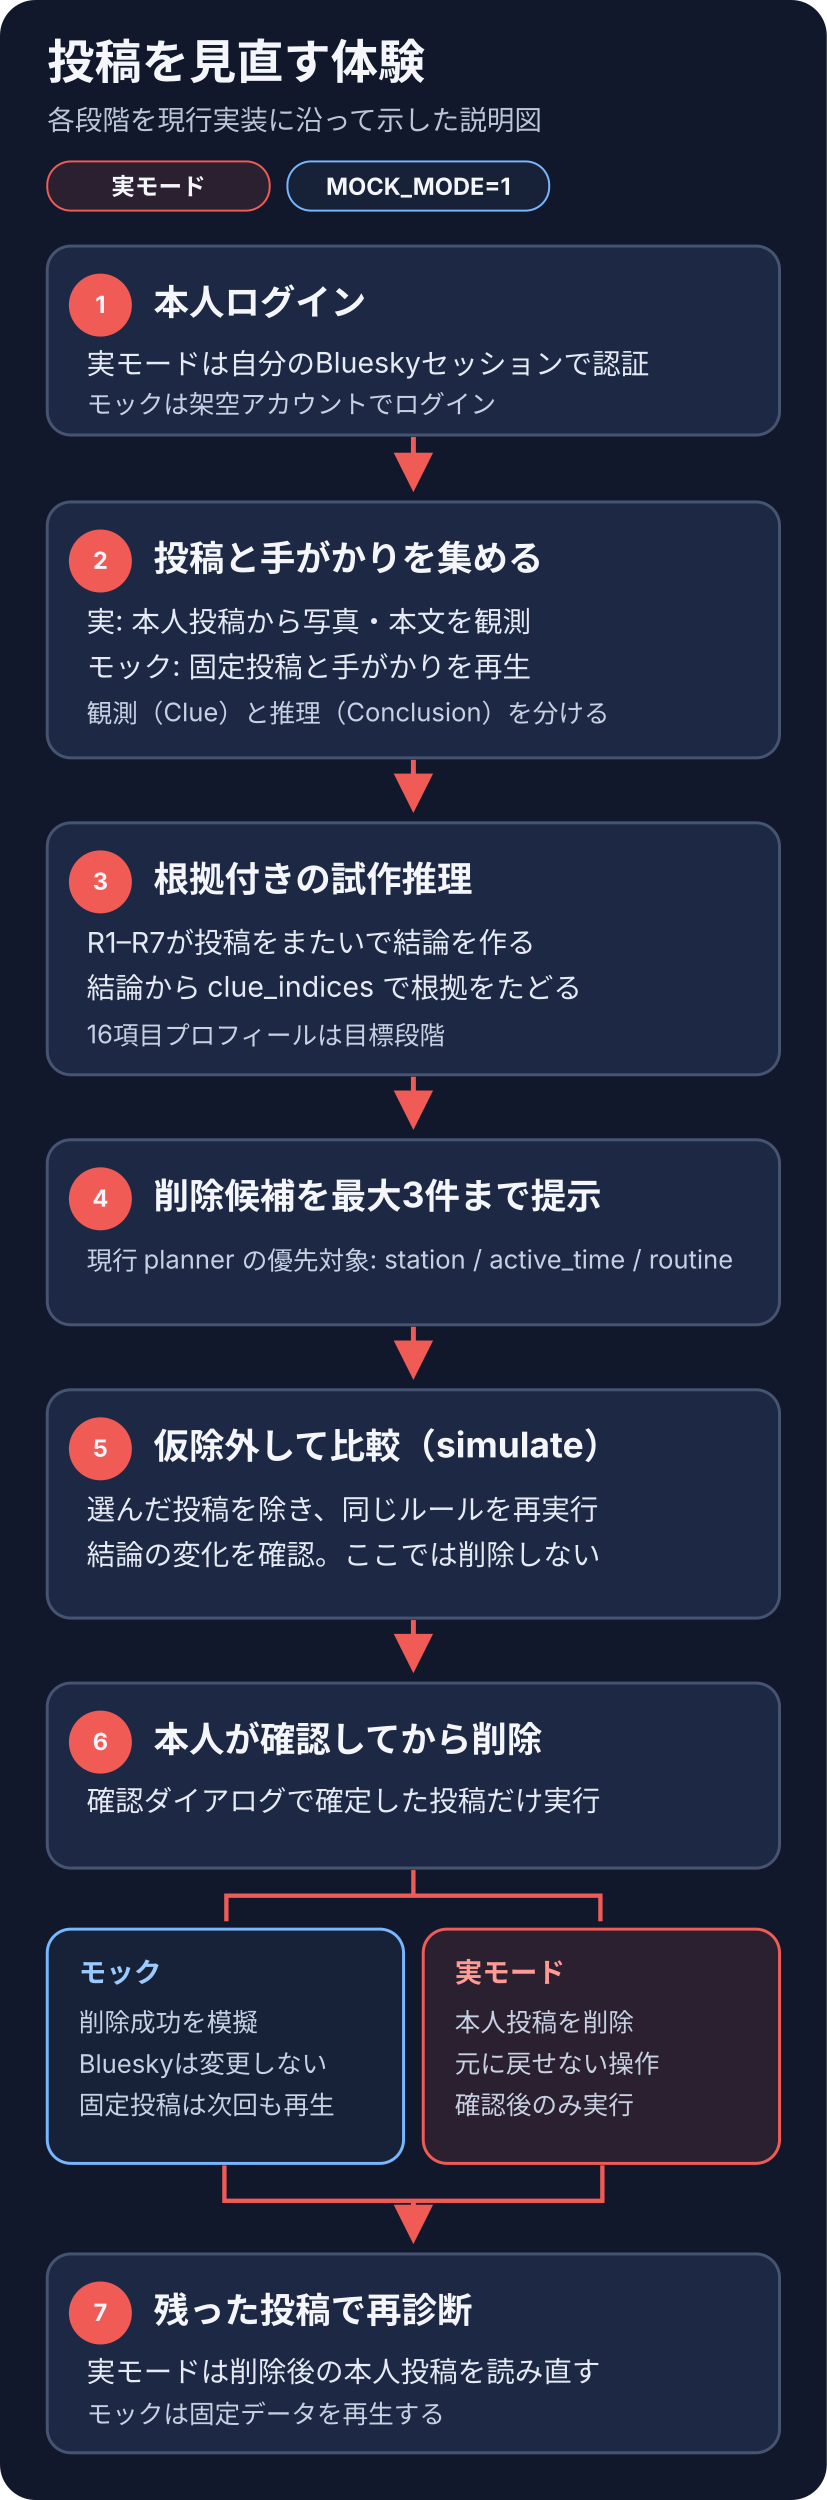
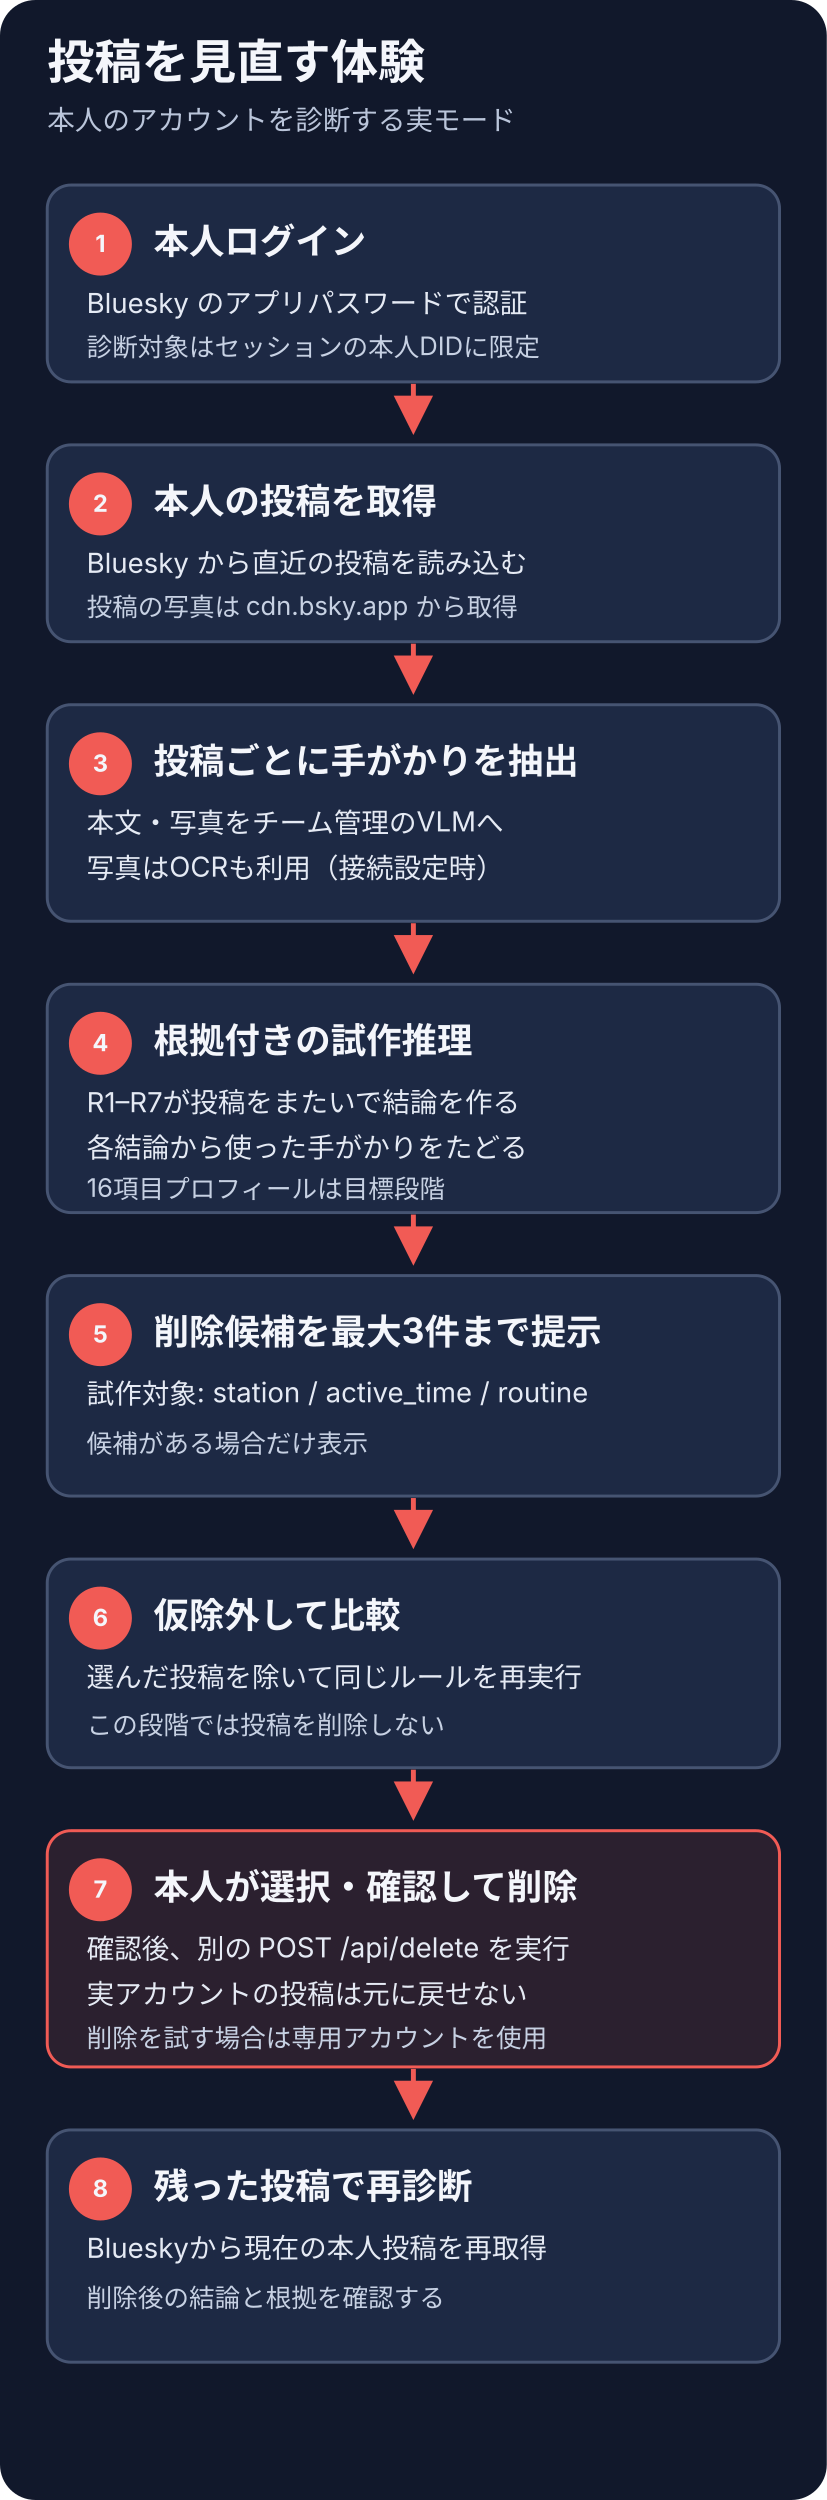
<svg xmlns="http://www.w3.org/2000/svg" width="420" height="1270" viewBox="0 0 420 1270" role="img" aria-labelledby="title desc">
  <defs>
    <marker id="arrow" markerWidth="8" markerHeight="8" refX="6" refY="4" orient="auto">
      <path d="M0,0 L8,4 L0,8 Z" fill="#f15b55" />
    </marker>
    <style>
      text { font-family: system-ui, -apple-system, "Segoe UI", sans-serif; }
-       .title { fill: #f4f6fb; font-size: 24px; font-weight: 750; }
-       .subtitle { fill: #bac5da; font-size: 14px; }
-       .stepTitle { fill: #f4f6fb; font-size: 18px; font-weight: 700; }
-       .body { fill: #e5eaf4; font-size: 14.5px; }
-       .small { fill: #c7d1e3; font-size: 13px; }
-       .chip { fill: #f4f6fb; font-size: 12px; font-weight: 700; }
-       .card { fill: #1d2944; stroke: #465472; stroke-width: 1.5; }
-       .mock { fill: #172238; stroke: #76b7ff; stroke-width: 1.5; }
-       .real { fill: #2b202f; stroke: #f15b55; stroke-width: 1.5; }
-       .line { fill: none; stroke: #f15b55; stroke-width: 2.5; marker-end: url(#arrow); }
-       .branch { fill: none; stroke: #f15b55; stroke-width: 2.2; }
+       .title { fill:#f4f6fb; font-size:24px; font-weight:750; }
+       .sub { fill:#bac5da; font-size:14px; }
+       .head { fill:#f4f6fb; font-size:18px; font-weight:700; }
+       .body { fill:#e5eaf4; font-size:14px; }
+       .small { fill:#c7d1e3; font-size:13px; }
+       .chip { fill:#f4f6fb; font-size:12px; font-weight:700; }
+       .card { fill:#1d2944; stroke:#465472; stroke-width:1.5; }
+       .danger { fill:#2b202f; stroke:#f15b55; stroke-width:1.5; }
+       .line { fill:none; stroke:#f15b55; stroke-width:2.5; marker-end:url(#arrow); }
    </style>
  </defs>
  <rect width="420" height="1270" rx="18" fill="#11182b" />
  <text class="title" x="24" y="40">投稿を見直す体験</text>
-   <text class="subtitle" x="24" y="66">各段階を現行実装に沿って示した説明図</text>
-   <rect x="24" y="82" width="113" height="25" rx="12" fill="#2b202f" stroke="#f15b55" />
-   <text class="chip" x="80.5" y="99" text-anchor="middle">実モード</text>
-   <rect x="146" y="82" width="133" height="25" rx="12" fill="#172238" stroke="#76b7ff" />
-   <text class="chip" x="212.5" y="99" text-anchor="middle">MOCK_MODE=1</text>
-   <rect class="card" x="24" y="125" width="372" height="96" rx="12" />
-   <circle cx="51" cy="155" r="16" fill="#f15b55" />
-   <text class="chip" x="51" y="159" text-anchor="middle">1</text>
-   <text class="stepTitle" x="78" y="160">本人ログイン</text>
-   <text class="body" x="44" y="190">実モードは自分のBlueskyセッションで認証</text>
-   <text class="small" x="44" y="210">モックは架空アカウントでログイン</text>
-   <path class="line" d="M210 222 V245" />
-   <rect class="card" x="24" y="255" width="372" height="130" rx="12" />
-   <circle cx="51" cy="285" r="16" fill="#f15b55" />
-   <text class="chip" x="51" y="289" text-anchor="middle">2</text>
-   <text class="stepTitle" x="78" y="290">投稿と手がかりを集める</text>
-   <text class="body" x="44" y="321">実: 本人投稿から写真・本文を観測</text>
-   <text class="body" x="44" y="344">モック: 固定投稿と手がかりを再生</text>
-   <text class="small" x="44" y="367">観測（Clue）と推理（Conclusion）を分ける</text>
-   <path class="line" d="M210 386 V408" />
-   <rect class="card" x="24" y="418" width="372" height="128" rx="12" />
-   <circle cx="51" cy="448" r="16" fill="#f15b55" />
-   <text class="chip" x="51" y="452" text-anchor="middle">3</text>
-   <text class="stepTitle" x="78" y="453">根拠付きの試作推理</text>
-   <text class="body" x="44" y="484">R1–R7が投稿をまたいで結論を作る</text>
-   <text class="body" x="44" y="507">結論から clue_indices で根拠をたどる</text>
-   <text class="small" x="44" y="530">16項目プロフィールは目標段階</text>
-   <path class="line" d="M210 547 V569" />
-   <rect class="card" x="24" y="579" width="372" height="94" rx="12" />
-   <circle cx="51" cy="609" r="16" fill="#f15b55" />
-   <text class="chip" x="51" y="613" text-anchor="middle">4</text>
-   <text class="stepTitle" x="78" y="614">削除候補を最大3件まで提示</text>
-   <text class="small" x="44" y="645">現行 planner の優先対象: station / active_time / routine</text>
-   <path class="line" d="M210 674 V696" />
-   <rect class="card" x="24" y="706" width="372" height="116" rx="12" />
-   <circle cx="51" cy="736" r="16" fill="#f15b55" />
-   <text class="chip" x="51" y="740" text-anchor="middle">5</text>
-   <text class="stepTitle" x="78" y="741">仮除外して比較（simulate）</text>
-   <text class="body" x="44" y="772">選んだ投稿を除き、同じルールを再実行</text>
-   <text class="body" x="44" y="795">結論の変化を確認。ここでは削除しない</text>
-   <path class="line" d="M210 823 V845" />
-   <rect class="card" x="24" y="855" width="372" height="94" rx="12" />
-   <circle cx="51" cy="885" r="16" fill="#f15b55" />
-   <text class="chip" x="51" y="889" text-anchor="middle">6</text>
-   <text class="stepTitle" x="78" y="890">本人が確認してから削除</text>
-   <text class="body" x="44" y="920">確認ダイアログで確定した投稿だけ実行</text>
-   <path class="branch" d="M210 950 V963 H115 V976 M210 963 H305 V976" />
-   <rect class="mock" x="24" y="980" width="181" height="119" rx="12" />
-   <text x="40" y="1007" fill="#9bcaff" font-size="14" font-weight="700">モック</text>
-   <text class="small" x="40" y="1032">削除成功を模擬</text>
-   <text class="small" x="40" y="1053">Blueskyは変更しない</text>
-   <text class="small" x="40" y="1074">固定投稿は次回も再生</text>
-   <rect class="real" x="215" y="980" width="181" height="119" rx="12" />
-   <text x="231" y="1007" fill="#ff9a94" font-size="14" font-weight="700">実モード</text>
-   <text class="small" x="231" y="1032">本人投稿を削除</text>
-   <text class="small" x="231" y="1053">元に戻せない操作</text>
-   <text class="small" x="231" y="1074">確認後のみ実行</text>
-   <path class="branch" d="M114 1100 V1118 H210 M306 1100 V1118 H210" />
-   <path class="line" d="M210 1118 V1135" />
-   <rect class="card" x="24" y="1145" width="372" height="101" rx="12" />
-   <circle cx="51" cy="1175" r="16" fill="#f15b55" />
-   <text class="chip" x="51" y="1179" text-anchor="middle">7</text>
-   <text class="stepTitle" x="78" y="1180">残った投稿で再診断</text>
-   <text class="body" x="44" y="1210">実モードは削除後の本人投稿を読み直す</text>
-   <text class="small" x="44" y="1231">モックは固定データを再生する</text>
+   <text class="sub" x="24" y="66">本人のアカウントを診断する実モード</text>
+   <rect class="card" x="24" y="94" width="372" height="100" rx="12" />
+   <circle cx="51" cy="124" r="16" fill="#f15b55" />
+   <text class="chip" x="51" y="128" text-anchor="middle">1</text>
+   <text class="head" x="78" y="129">本人ログイン</text>
+   <text class="body" x="44" y="159">Bluesky のアプリパスワードで認証</text>
+   <text class="small" x="44" y="181">診断対象はセッションの本人DIDに限定</text>
+   <path class="line" d="M210 195 V216" />
+   <rect class="card" x="24" y="226" width="372" height="100" rx="12" />
+   <circle cx="51" cy="256" r="16" fill="#f15b55" />
+   <text class="chip" x="51" y="260" text-anchor="middle">2</text>
+   <text class="head" x="78" y="261">本人の投稿を取得</text>
+   <text class="body" x="44" y="291">Bluesky から直近の投稿を読み込む</text>
+   <text class="small" x="44" y="313">投稿の写真は cdn.bsky.app から取得</text>
+   <path class="line" d="M210 327 V348" />
+   <rect class="card" x="24" y="358" width="372" height="110" rx="12" />
+   <circle cx="51" cy="388" r="16" fill="#f15b55" />
+   <text class="chip" x="51" y="392" text-anchor="middle">3</text>
+   <text class="head" x="78" y="393">投稿ごとに手がかりを抽出</text>
+   <text class="body" x="44" y="423">本文・写真をチーム管理のVLMへ</text>
+   <text class="body" x="44" y="446">写真はOCRも利用（接続設定時）</text>
+   <path class="line" d="M210 469 V490" />
+   <rect class="card" x="24" y="500" width="372" height="116" rx="12" />
+   <circle cx="51" cy="530" r="16" fill="#f15b55" />
+   <text class="chip" x="51" y="534" text-anchor="middle">4</text>
+   <text class="head" x="78" y="535">根拠付きの試作推理</text>
+   <text class="body" x="44" y="565">R1–R7が投稿をまたいで結論を作る</text>
+   <text class="body" x="44" y="588">各結論から使った手がかりをたどる</text>
+   <text class="small" x="44" y="608">16項目プロフィールは目標段階</text>
+   <path class="line" d="M210 617 V638" />
+   <rect class="card" x="24" y="648" width="372" height="112" rx="12" />
+   <circle cx="51" cy="678" r="16" fill="#f15b55" />
+   <text class="chip" x="51" y="682" text-anchor="middle">5</text>
+   <text class="head" x="78" y="683">削除候補を最大3件まで提示</text>
+   <text class="body" x="44" y="713">試作対象: station / active_time / routine</text>
+   <text class="small" x="44" y="738">候補がある場合だけ表示</text>
+   <path class="line" d="M210 761 V782" />
+   <rect class="card" x="24" y="792" width="372" height="106" rx="12" />
+   <circle cx="51" cy="822" r="16" fill="#f15b55" />
+   <text class="chip" x="51" y="826" text-anchor="middle">6</text>
+   <text class="head" x="78" y="827">仮除外して比較</text>
+   <text class="body" x="44" y="857">選んだ投稿を除いて同じルールを再実行</text>
+   <text class="small" x="44" y="881">この段階では投稿を削除しない</text>
+   <path class="line" d="M210 899 V920" />
+   <rect class="danger" x="24" y="930" width="372" height="120" rx="12" />
+   <circle cx="51" cy="960" r="16" fill="#f15b55" />
+   <text class="chip" x="51" y="964" text-anchor="middle">7</text>
+   <text class="head" x="78" y="965">本人が選択・確認して削除</text>
+   <text class="body" x="44" y="995">確認後、別の POST /api/delete を実行</text>
+   <text class="body" x="44" y="1018">実アカウントの投稿は元に戻せない</text>
+   <text class="small" x="44" y="1040">削除を試す場合は専用アカウントを使用</text>
+   <path class="line" d="M210 1051 V1072" />
+   <rect class="card" x="24" y="1082" width="372" height="118" rx="12" />
+   <circle cx="51" cy="1112" r="16" fill="#f15b55" />
+   <text class="chip" x="51" y="1116" text-anchor="middle">8</text>
+   <text class="head" x="78" y="1117">残った投稿で再診断</text>
+   <text class="body" x="44" y="1147">Blueskyから現在の本人投稿を再取得</text>
+   <text class="small" x="44" y="1172">削除後の結論と根拠を確認する</text>
</svg>
